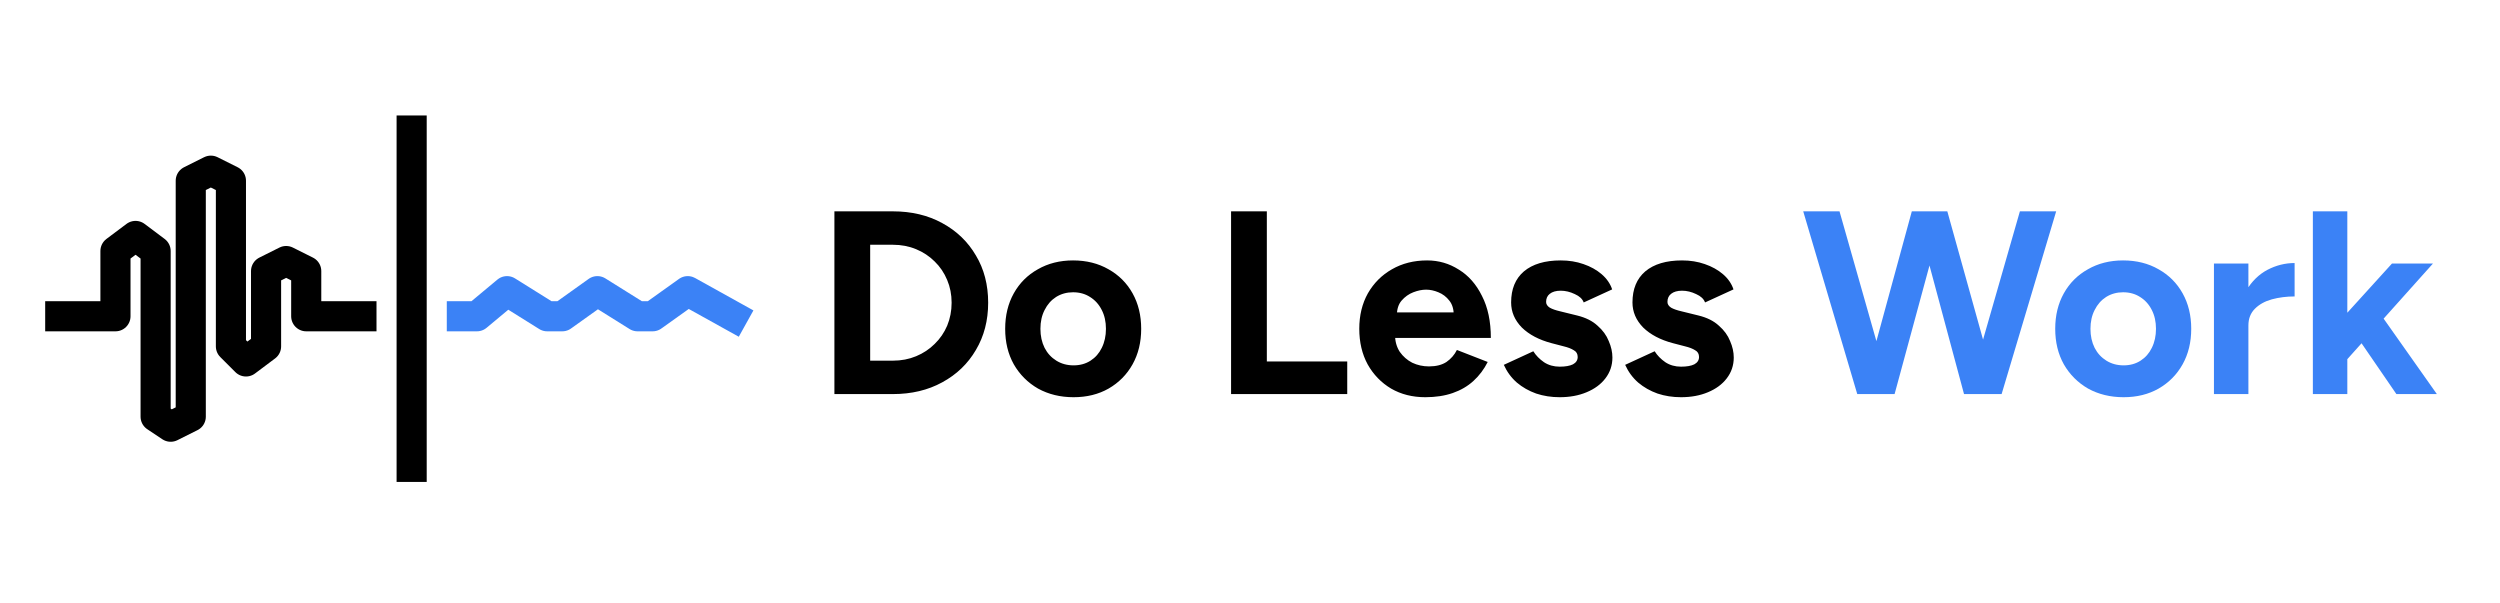
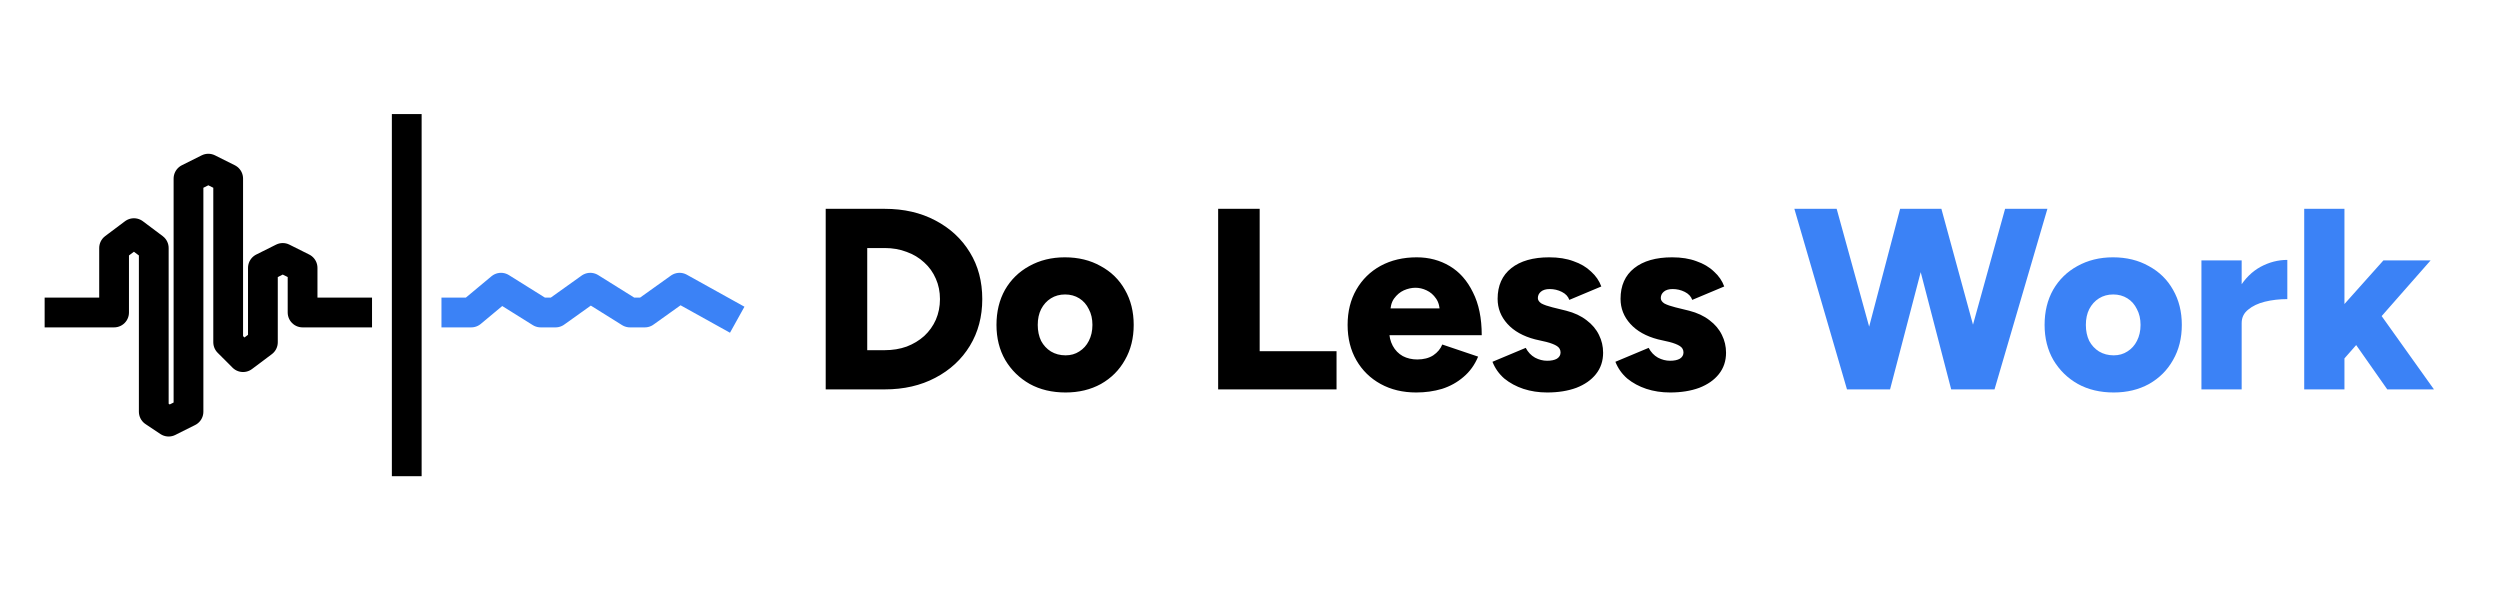
- <svg xmlns="http://www.w3.org/2000/svg" width="249" height="60" viewBox="0 0 249 60" fill="none">
+ <svg xmlns="http://www.w3.org/2000/svg" width="252" height="60" viewBox="0 0 252 60" fill="none">
  <path d="M6 31.5H11.5V25L13.5 23.5L15.5 25V41.5L17 42.5L19 41.5V18L21 17L23 18V34.5L24.5 36L26.5 34.5V27L28.5 26L30.5 27V31.5H36" stroke="black" stroke-width="3" stroke-linecap="square" stroke-linejoin="round" />
  <path d="M41 13V46.5" stroke="black" stroke-width="3" stroke-linecap="square" stroke-linejoin="round" />
  <path d="M46 31.5H47.5L50.5 29L54.5 31.5H56L59.5 29L63.5 31.5H65L68.5 29L73 31.5" stroke="#3B82F6" stroke-width="3" stroke-linecap="square" stroke-linejoin="round" />
-   <path d="M83.107 39.25V21.05H88.931C90.785 21.05 92.424 21.44 93.845 22.22C95.284 23 96.401 24.075 97.199 25.444C98.013 26.796 98.421 28.365 98.421 30.15C98.421 31.918 98.013 33.487 97.199 34.856C96.401 36.225 95.284 37.3 93.845 38.08C92.424 38.86 90.785 39.25 88.931 39.25H83.107ZM86.669 35.922H88.931C89.763 35.922 90.534 35.775 91.245 35.48C91.956 35.185 92.571 34.778 93.091 34.258C93.628 33.738 94.044 33.131 94.339 32.438C94.633 31.727 94.781 30.965 94.781 30.15C94.781 29.335 94.633 28.581 94.339 27.888C94.044 27.177 93.628 26.562 93.091 26.042C92.571 25.522 91.956 25.115 91.245 24.82C90.534 24.525 89.763 24.378 88.931 24.378H86.669V35.922ZM106.928 39.562C105.611 39.562 104.432 39.276 103.392 38.704C102.369 38.115 101.563 37.309 100.974 36.286C100.402 35.263 100.116 34.085 100.116 32.75C100.116 31.415 100.402 30.237 100.974 29.214C101.546 28.191 102.343 27.394 103.366 26.822C104.389 26.233 105.559 25.938 106.876 25.938C108.211 25.938 109.389 26.233 110.412 26.822C111.435 27.394 112.232 28.191 112.804 29.214C113.376 30.237 113.662 31.415 113.662 32.75C113.662 34.085 113.376 35.263 112.804 36.286C112.232 37.309 111.435 38.115 110.412 38.704C109.407 39.276 108.245 39.562 106.928 39.562ZM106.928 36.39C107.569 36.39 108.133 36.234 108.618 35.922C109.103 35.61 109.476 35.185 109.736 34.648C110.013 34.093 110.152 33.461 110.152 32.75C110.152 32.039 110.013 31.415 109.736 30.878C109.459 30.323 109.069 29.89 108.566 29.578C108.081 29.266 107.517 29.11 106.876 29.11C106.252 29.11 105.689 29.266 105.186 29.578C104.701 29.89 104.319 30.323 104.042 30.878C103.765 31.415 103.626 32.039 103.626 32.75C103.626 33.461 103.765 34.093 104.042 34.648C104.319 35.185 104.709 35.61 105.212 35.922C105.715 36.234 106.287 36.39 106.928 36.39ZM122.615 39.25V21.05H126.177V36H134.185V39.25H122.615ZM141.962 39.562C140.679 39.562 139.544 39.276 138.556 38.704C137.568 38.115 136.788 37.309 136.216 36.286C135.661 35.263 135.384 34.085 135.384 32.75C135.384 31.415 135.67 30.237 136.242 29.214C136.831 28.191 137.628 27.394 138.634 26.822C139.656 26.233 140.826 25.938 142.144 25.938C143.288 25.938 144.336 26.241 145.29 26.848C146.26 27.437 147.032 28.313 147.604 29.474C148.193 30.618 148.488 32.013 148.488 33.66H138.634L138.946 33.348C138.946 33.989 139.102 34.553 139.414 35.038C139.743 35.506 140.159 35.87 140.662 36.13C141.182 36.373 141.736 36.494 142.326 36.494C143.036 36.494 143.617 36.347 144.068 36.052C144.518 35.74 144.865 35.341 145.108 34.856L148.176 36.052C147.812 36.78 147.335 37.413 146.746 37.95C146.174 38.47 145.489 38.869 144.692 39.146C143.894 39.423 142.984 39.562 141.962 39.562ZM139.128 31.424L138.816 31.112H145.082L144.796 31.424C144.796 30.8 144.648 30.306 144.354 29.942C144.059 29.561 143.695 29.283 143.262 29.11C142.846 28.937 142.438 28.85 142.04 28.85C141.641 28.85 141.216 28.937 140.766 29.11C140.315 29.283 139.925 29.561 139.596 29.942C139.284 30.306 139.128 30.8 139.128 31.424ZM155.344 39.562C154.512 39.562 153.732 39.441 153.004 39.198C152.276 38.938 151.635 38.574 151.08 38.106C150.525 37.621 150.092 37.031 149.78 36.338L152.718 34.986C152.978 35.402 153.333 35.766 153.784 36.078C154.235 36.373 154.755 36.52 155.344 36.52C155.916 36.52 156.358 36.442 156.67 36.286C156.982 36.113 157.138 35.87 157.138 35.558C157.138 35.246 157.008 35.021 156.748 34.882C156.505 34.726 156.167 34.596 155.734 34.492L154.538 34.18C153.29 33.851 152.302 33.331 151.574 32.62C150.863 31.892 150.508 31.06 150.508 30.124C150.508 28.789 150.933 27.758 151.782 27.03C152.649 26.302 153.871 25.938 155.448 25.938C156.263 25.938 157.017 26.059 157.71 26.302C158.421 26.545 159.027 26.883 159.53 27.316C160.033 27.749 160.379 28.252 160.57 28.824L157.736 30.124C157.615 29.777 157.32 29.5 156.852 29.292C156.384 29.067 155.916 28.954 155.448 28.954C154.98 28.954 154.616 29.058 154.356 29.266C154.113 29.457 153.992 29.725 153.992 30.072C153.992 30.297 154.113 30.488 154.356 30.644C154.599 30.783 154.945 30.904 155.396 31.008L157.086 31.424C157.935 31.632 158.611 31.97 159.114 32.438C159.634 32.889 160.007 33.4 160.232 33.972C160.475 34.527 160.596 35.073 160.596 35.61C160.596 36.39 160.362 37.083 159.894 37.69C159.443 38.279 158.819 38.739 158.022 39.068C157.242 39.397 156.349 39.562 155.344 39.562ZM167.43 39.562C166.598 39.562 165.818 39.441 165.09 39.198C164.362 38.938 163.721 38.574 163.166 38.106C162.611 37.621 162.178 37.031 161.866 36.338L164.804 34.986C165.064 35.402 165.419 35.766 165.87 36.078C166.321 36.373 166.841 36.52 167.43 36.52C168.002 36.52 168.444 36.442 168.756 36.286C169.068 36.113 169.224 35.87 169.224 35.558C169.224 35.246 169.094 35.021 168.834 34.882C168.591 34.726 168.253 34.596 167.82 34.492L166.624 34.18C165.376 33.851 164.388 33.331 163.66 32.62C162.949 31.892 162.594 31.06 162.594 30.124C162.594 28.789 163.019 27.758 163.868 27.03C164.735 26.302 165.957 25.938 167.534 25.938C168.349 25.938 169.103 26.059 169.796 26.302C170.507 26.545 171.113 26.883 171.616 27.316C172.119 27.749 172.465 28.252 172.656 28.824L169.822 30.124C169.701 29.777 169.406 29.5 168.938 29.292C168.47 29.067 168.002 28.954 167.534 28.954C167.066 28.954 166.702 29.058 166.442 29.266C166.199 29.457 166.078 29.725 166.078 30.072C166.078 30.297 166.199 30.488 166.442 30.644C166.685 30.783 167.031 30.904 167.482 31.008L169.172 31.424C170.021 31.632 170.697 31.97 171.2 32.438C171.72 32.889 172.093 33.4 172.318 33.972C172.561 34.527 172.682 35.073 172.682 35.61C172.682 36.39 172.448 37.083 171.98 37.69C171.529 38.279 170.905 38.739 170.108 39.068C169.328 39.397 168.435 39.562 167.43 39.562Z" fill="black" />
-   <path d="M195.955 39.25L201.181 21.05H204.795L199.361 39.25H195.955ZM184.983 39.25L179.601 21.05H183.215L188.389 39.25H184.983ZM185.451 39.25L190.417 21.05H193.641L188.701 39.25H185.451ZM195.617 39.25L190.729 21.05H193.953L199.023 39.25H195.617ZM211.512 39.562C210.195 39.562 209.016 39.276 207.976 38.704C206.953 38.115 206.147 37.309 205.558 36.286C204.986 35.263 204.7 34.085 204.7 32.75C204.7 31.415 204.986 30.237 205.558 29.214C206.13 28.191 206.927 27.394 207.95 26.822C208.973 26.233 210.143 25.938 211.46 25.938C212.795 25.938 213.973 26.233 214.996 26.822C216.019 27.394 216.816 28.191 217.388 29.214C217.96 30.237 218.246 31.415 218.246 32.75C218.246 34.085 217.96 35.263 217.388 36.286C216.816 37.309 216.019 38.115 214.996 38.704C213.991 39.276 212.829 39.562 211.512 39.562ZM211.512 36.39C212.153 36.39 212.717 36.234 213.202 35.922C213.687 35.61 214.06 35.185 214.32 34.648C214.597 34.093 214.736 33.461 214.736 32.75C214.736 32.039 214.597 31.415 214.32 30.878C214.043 30.323 213.653 29.89 213.15 29.578C212.665 29.266 212.101 29.11 211.46 29.11C210.836 29.11 210.273 29.266 209.77 29.578C209.285 29.89 208.903 30.323 208.626 30.878C208.349 31.415 208.21 32.039 208.21 32.75C208.21 33.461 208.349 34.093 208.626 34.648C208.903 35.185 209.293 35.61 209.796 35.922C210.299 36.234 210.871 36.39 211.512 36.39ZM222.927 32.412C222.927 31.008 223.196 29.847 223.733 28.928C224.288 28.009 224.99 27.325 225.839 26.874C226.706 26.423 227.607 26.198 228.543 26.198V29.526C227.746 29.526 226.992 29.621 226.281 29.812C225.588 30.003 225.025 30.315 224.591 30.748C224.158 31.181 223.941 31.736 223.941 32.412H222.927ZM220.509 39.25V26.25H223.941V39.25H220.509ZM233.637 35.948L231.583 33.582L238.239 26.25H242.321L233.637 35.948ZM230.361 39.25V21.05H233.793V39.25H230.361ZM238.681 39.25L234.365 32.958L236.601 30.592L242.711 39.25H238.681Z" fill="#3B82F6" />
+   <path d="M83.231 39.25V21.05H89.185C91.109 21.05 92.808 21.44 94.281 22.22C95.772 23 96.933 24.075 97.765 25.444C98.597 26.796 99.013 28.365 99.013 30.15C99.013 31.918 98.597 33.487 97.765 34.856C96.933 36.225 95.772 37.3 94.281 38.08C92.808 38.86 91.109 39.25 89.185 39.25H83.231ZM87.417 35.298H89.185C89.982 35.298 90.719 35.177 91.395 34.934C92.071 34.674 92.66 34.319 93.163 33.868C93.666 33.4 94.056 32.854 94.333 32.23C94.61 31.589 94.749 30.895 94.749 30.15C94.749 29.405 94.61 28.72 94.333 28.096C94.056 27.455 93.666 26.909 93.163 26.458C92.66 25.99 92.071 25.635 91.395 25.392C90.719 25.132 89.982 25.002 89.185 25.002H87.417V35.298ZM107.413 39.562C106.044 39.562 104.839 39.276 103.799 38.704C102.759 38.115 101.936 37.309 101.329 36.286C100.74 35.263 100.445 34.085 100.445 32.75C100.445 31.415 100.731 30.237 101.303 29.214C101.892 28.191 102.707 27.394 103.747 26.822C104.804 26.233 106 25.938 107.335 25.938C108.704 25.938 109.909 26.233 110.949 26.822C112.006 27.394 112.821 28.191 113.393 29.214C113.982 30.237 114.277 31.415 114.277 32.75C114.277 34.085 113.982 35.263 113.393 36.286C112.821 37.309 112.015 38.115 110.975 38.704C109.935 39.276 108.748 39.562 107.413 39.562ZM107.413 35.818C107.933 35.818 108.392 35.688 108.791 35.428C109.207 35.168 109.528 34.813 109.753 34.362C109.996 33.894 110.117 33.357 110.117 32.75C110.117 32.143 109.996 31.615 109.753 31.164C109.528 30.696 109.207 30.332 108.791 30.072C108.375 29.812 107.898 29.682 107.361 29.682C106.824 29.682 106.347 29.812 105.931 30.072C105.515 30.332 105.186 30.696 104.943 31.164C104.718 31.615 104.605 32.143 104.605 32.75C104.605 33.357 104.718 33.894 104.943 34.362C105.186 34.813 105.515 35.168 105.931 35.428C106.364 35.688 106.858 35.818 107.413 35.818ZM122.789 39.25V21.05H126.975V35.402H134.723V39.25H122.789ZM142.755 39.562C141.403 39.562 140.207 39.276 139.167 38.704C138.127 38.132 137.313 37.335 136.723 36.312C136.134 35.289 135.839 34.102 135.839 32.75C135.839 31.398 136.134 30.211 136.723 29.188C137.313 28.165 138.127 27.368 139.167 26.796C140.225 26.224 141.438 25.938 142.807 25.938C144.038 25.938 145.147 26.233 146.135 26.822C147.123 27.411 147.903 28.295 148.475 29.474C149.065 30.635 149.359 32.074 149.359 33.79H139.583L140.025 33.296C140.025 33.885 140.147 34.405 140.389 34.856C140.632 35.307 140.97 35.653 141.403 35.896C141.837 36.121 142.322 36.234 142.859 36.234C143.501 36.234 144.038 36.095 144.471 35.818C144.905 35.523 145.208 35.159 145.381 34.726L148.995 35.948C148.649 36.78 148.155 37.465 147.513 38.002C146.889 38.539 146.17 38.938 145.355 39.198C144.541 39.441 143.674 39.562 142.755 39.562ZM140.129 31.632L139.713 31.086H145.537L145.147 31.632C145.147 30.973 145.017 30.462 144.757 30.098C144.497 29.717 144.177 29.439 143.795 29.266C143.431 29.093 143.059 29.006 142.677 29.006C142.296 29.006 141.906 29.093 141.507 29.266C141.126 29.439 140.797 29.717 140.519 30.098C140.259 30.462 140.129 30.973 140.129 31.632ZM155.952 39.562C155.103 39.562 154.306 39.441 153.56 39.198C152.832 38.955 152.191 38.609 151.636 38.158C151.099 37.69 150.7 37.127 150.44 36.468L153.794 35.064C154.02 35.497 154.332 35.827 154.73 36.052C155.129 36.26 155.536 36.364 155.952 36.364C156.368 36.364 156.698 36.295 156.94 36.156C157.183 36 157.304 35.792 157.304 35.532C157.304 35.255 157.183 35.038 156.94 34.882C156.698 34.726 156.342 34.587 155.874 34.466L154.73 34.206C153.534 33.894 152.607 33.374 151.948 32.646C151.29 31.918 150.96 31.077 150.96 30.124C150.96 28.789 151.42 27.758 152.338 27.03C153.257 26.302 154.531 25.938 156.16 25.938C157.096 25.938 157.911 26.068 158.604 26.328C159.315 26.571 159.904 26.917 160.372 27.368C160.858 27.801 161.204 28.304 161.412 28.876L158.188 30.228C158.067 29.881 157.816 29.613 157.434 29.422C157.053 29.231 156.646 29.136 156.212 29.136C155.831 29.136 155.536 29.223 155.328 29.396C155.12 29.569 155.016 29.786 155.016 30.046C155.016 30.254 155.138 30.436 155.38 30.592C155.64 30.731 156.013 30.861 156.498 30.982L157.876 31.32C158.691 31.528 159.376 31.849 159.93 32.282C160.485 32.698 160.901 33.192 161.178 33.764C161.456 34.319 161.594 34.917 161.594 35.558C161.594 36.39 161.352 37.109 160.866 37.716C160.398 38.305 159.74 38.765 158.89 39.094C158.041 39.406 157.062 39.562 155.952 39.562ZM168.343 39.562C167.494 39.562 166.696 39.441 165.951 39.198C165.223 38.955 164.582 38.609 164.027 38.158C163.49 37.69 163.091 37.127 162.831 36.468L166.185 35.064C166.41 35.497 166.722 35.827 167.121 36.052C167.52 36.26 167.927 36.364 168.343 36.364C168.759 36.364 169.088 36.295 169.331 36.156C169.574 36 169.695 35.792 169.695 35.532C169.695 35.255 169.574 35.038 169.331 34.882C169.088 34.726 168.733 34.587 168.265 34.466L167.121 34.206C165.925 33.894 164.998 33.374 164.339 32.646C163.68 31.918 163.351 31.077 163.351 30.124C163.351 28.789 163.81 27.758 164.729 27.03C165.648 26.302 166.922 25.938 168.551 25.938C169.487 25.938 170.302 26.068 170.995 26.328C171.706 26.571 172.295 26.917 172.763 27.368C173.248 27.801 173.595 28.304 173.803 28.876L170.579 30.228C170.458 29.881 170.206 29.613 169.825 29.422C169.444 29.231 169.036 29.136 168.603 29.136C168.222 29.136 167.927 29.223 167.719 29.396C167.511 29.569 167.407 29.786 167.407 30.046C167.407 30.254 167.528 30.436 167.771 30.592C168.031 30.731 168.404 30.861 168.889 30.982L170.267 31.32C171.082 31.528 171.766 31.849 172.321 32.282C172.876 32.698 173.292 33.192 173.569 33.764C173.846 34.319 173.985 34.917 173.985 35.558C173.985 36.39 173.742 37.109 173.257 37.716C172.789 38.305 172.13 38.765 171.281 39.094C170.432 39.406 169.452 39.562 168.343 39.562Z" fill="black" />
+   <path d="M197.07 39.25L202.114 21.05H206.378L201.048 39.25H197.07ZM186.176 39.25L180.872 21.05H185.136L190.154 39.25H186.176ZM186.748 39.25L191.532 21.05H195.276L190.518 39.25H186.748ZM196.68 39.25L191.948 21.05H195.692L200.658 39.25H196.68ZM213.063 39.562C211.694 39.562 210.489 39.276 209.449 38.704C208.409 38.115 207.586 37.309 206.979 36.286C206.39 35.263 206.095 34.085 206.095 32.75C206.095 31.415 206.381 30.237 206.953 29.214C207.543 28.191 208.357 27.394 209.397 26.822C210.455 26.233 211.651 25.938 212.985 25.938C214.355 25.938 215.559 26.233 216.599 26.822C217.657 27.394 218.471 28.191 219.043 29.214C219.633 30.237 219.927 31.415 219.927 32.75C219.927 34.085 219.633 35.263 219.043 36.286C218.471 37.309 217.665 38.115 216.625 38.704C215.585 39.276 214.398 39.562 213.063 39.562ZM213.063 35.818C213.583 35.818 214.043 35.688 214.441 35.428C214.857 35.168 215.178 34.813 215.403 34.362C215.646 33.894 215.767 33.357 215.767 32.75C215.767 32.143 215.646 31.615 215.403 31.164C215.178 30.696 214.857 30.332 214.441 30.072C214.025 29.812 213.549 29.682 213.011 29.682C212.474 29.682 211.997 29.812 211.581 30.072C211.165 30.332 210.836 30.696 210.593 31.164C210.368 31.615 210.255 32.143 210.255 32.75C210.255 33.357 210.368 33.894 210.593 34.362C210.836 34.813 211.165 35.168 211.581 35.428C212.015 35.688 212.509 35.818 213.063 35.818ZM224.894 32.516C224.894 31.112 225.171 29.942 225.726 29.006C226.298 28.07 227.009 27.368 227.858 26.9C228.725 26.432 229.626 26.198 230.562 26.198V30.15C229.765 30.15 229.011 30.237 228.3 30.41C227.607 30.583 227.043 30.852 226.61 31.216C226.177 31.563 225.96 32.013 225.96 32.568L224.894 32.516ZM221.904 39.25V26.25H225.96V39.25H221.904ZM236.112 36.364L233.72 33.556L240.246 26.25H245.004L236.112 36.364ZM232.264 39.25V21.05H236.32V39.25H232.264ZM240.636 39.25L236.606 33.504L239.258 30.722L245.342 39.25H240.636Z" fill="#3B82F6" />
</svg>
